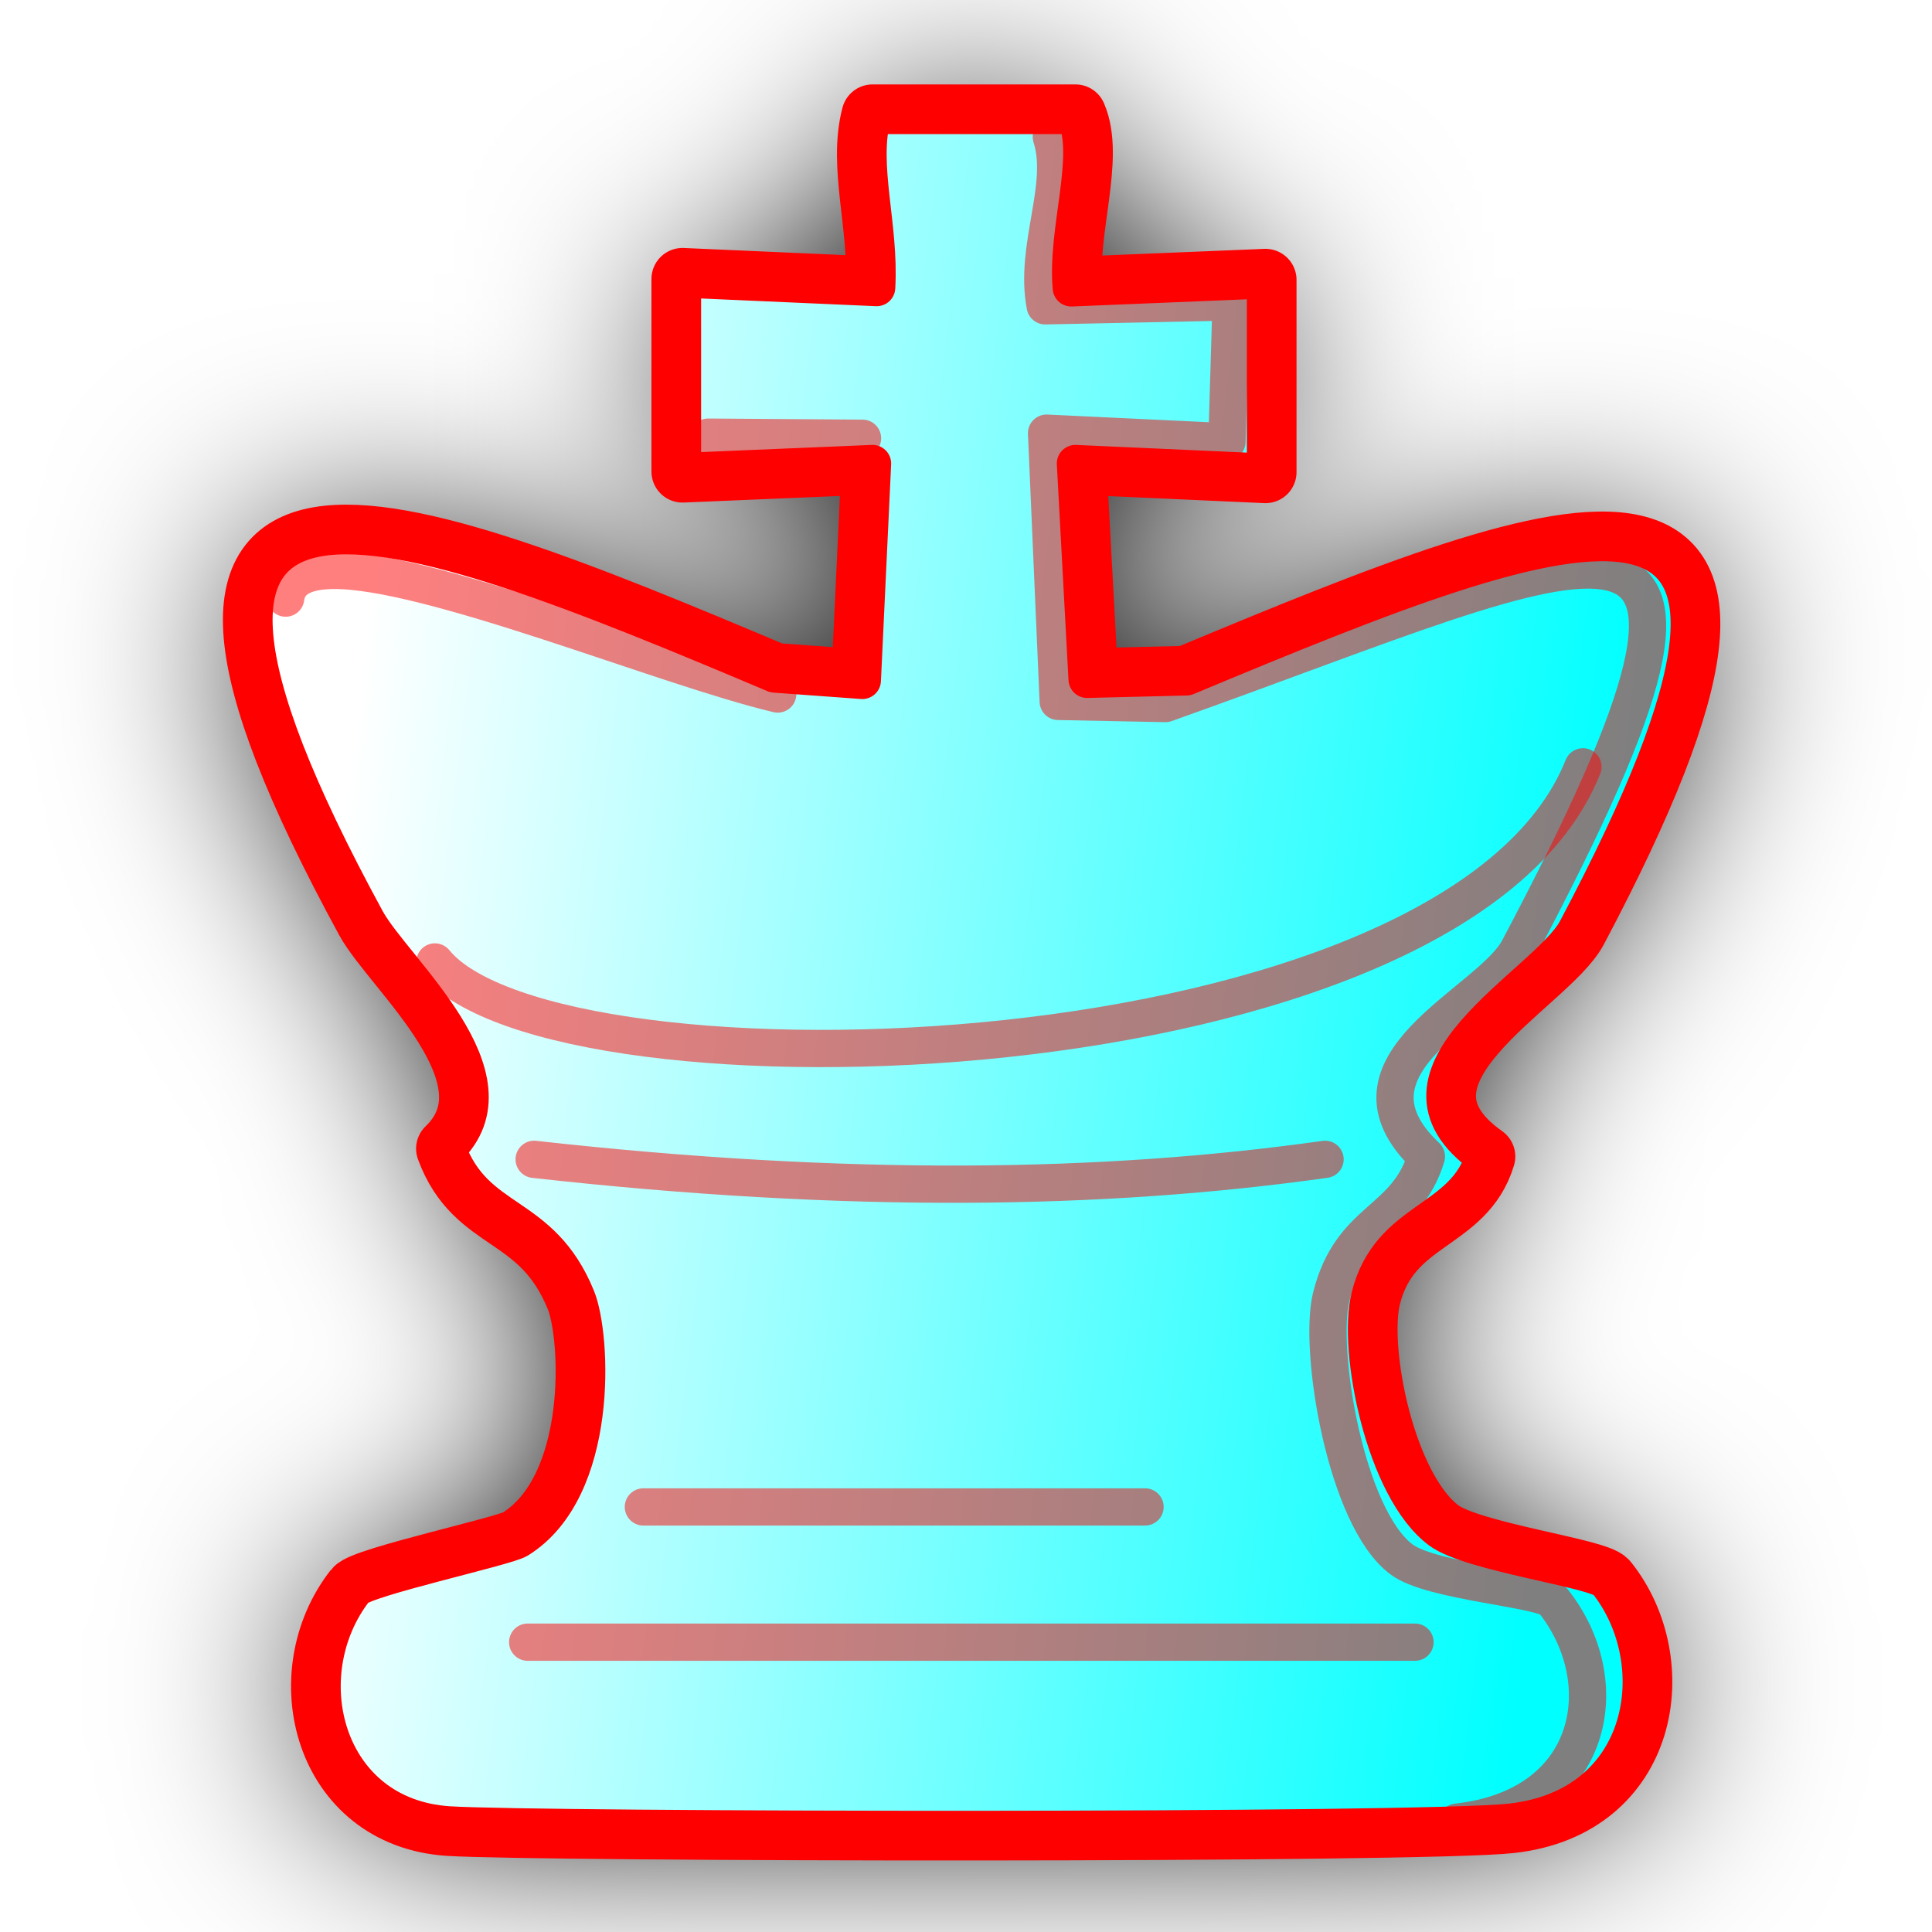
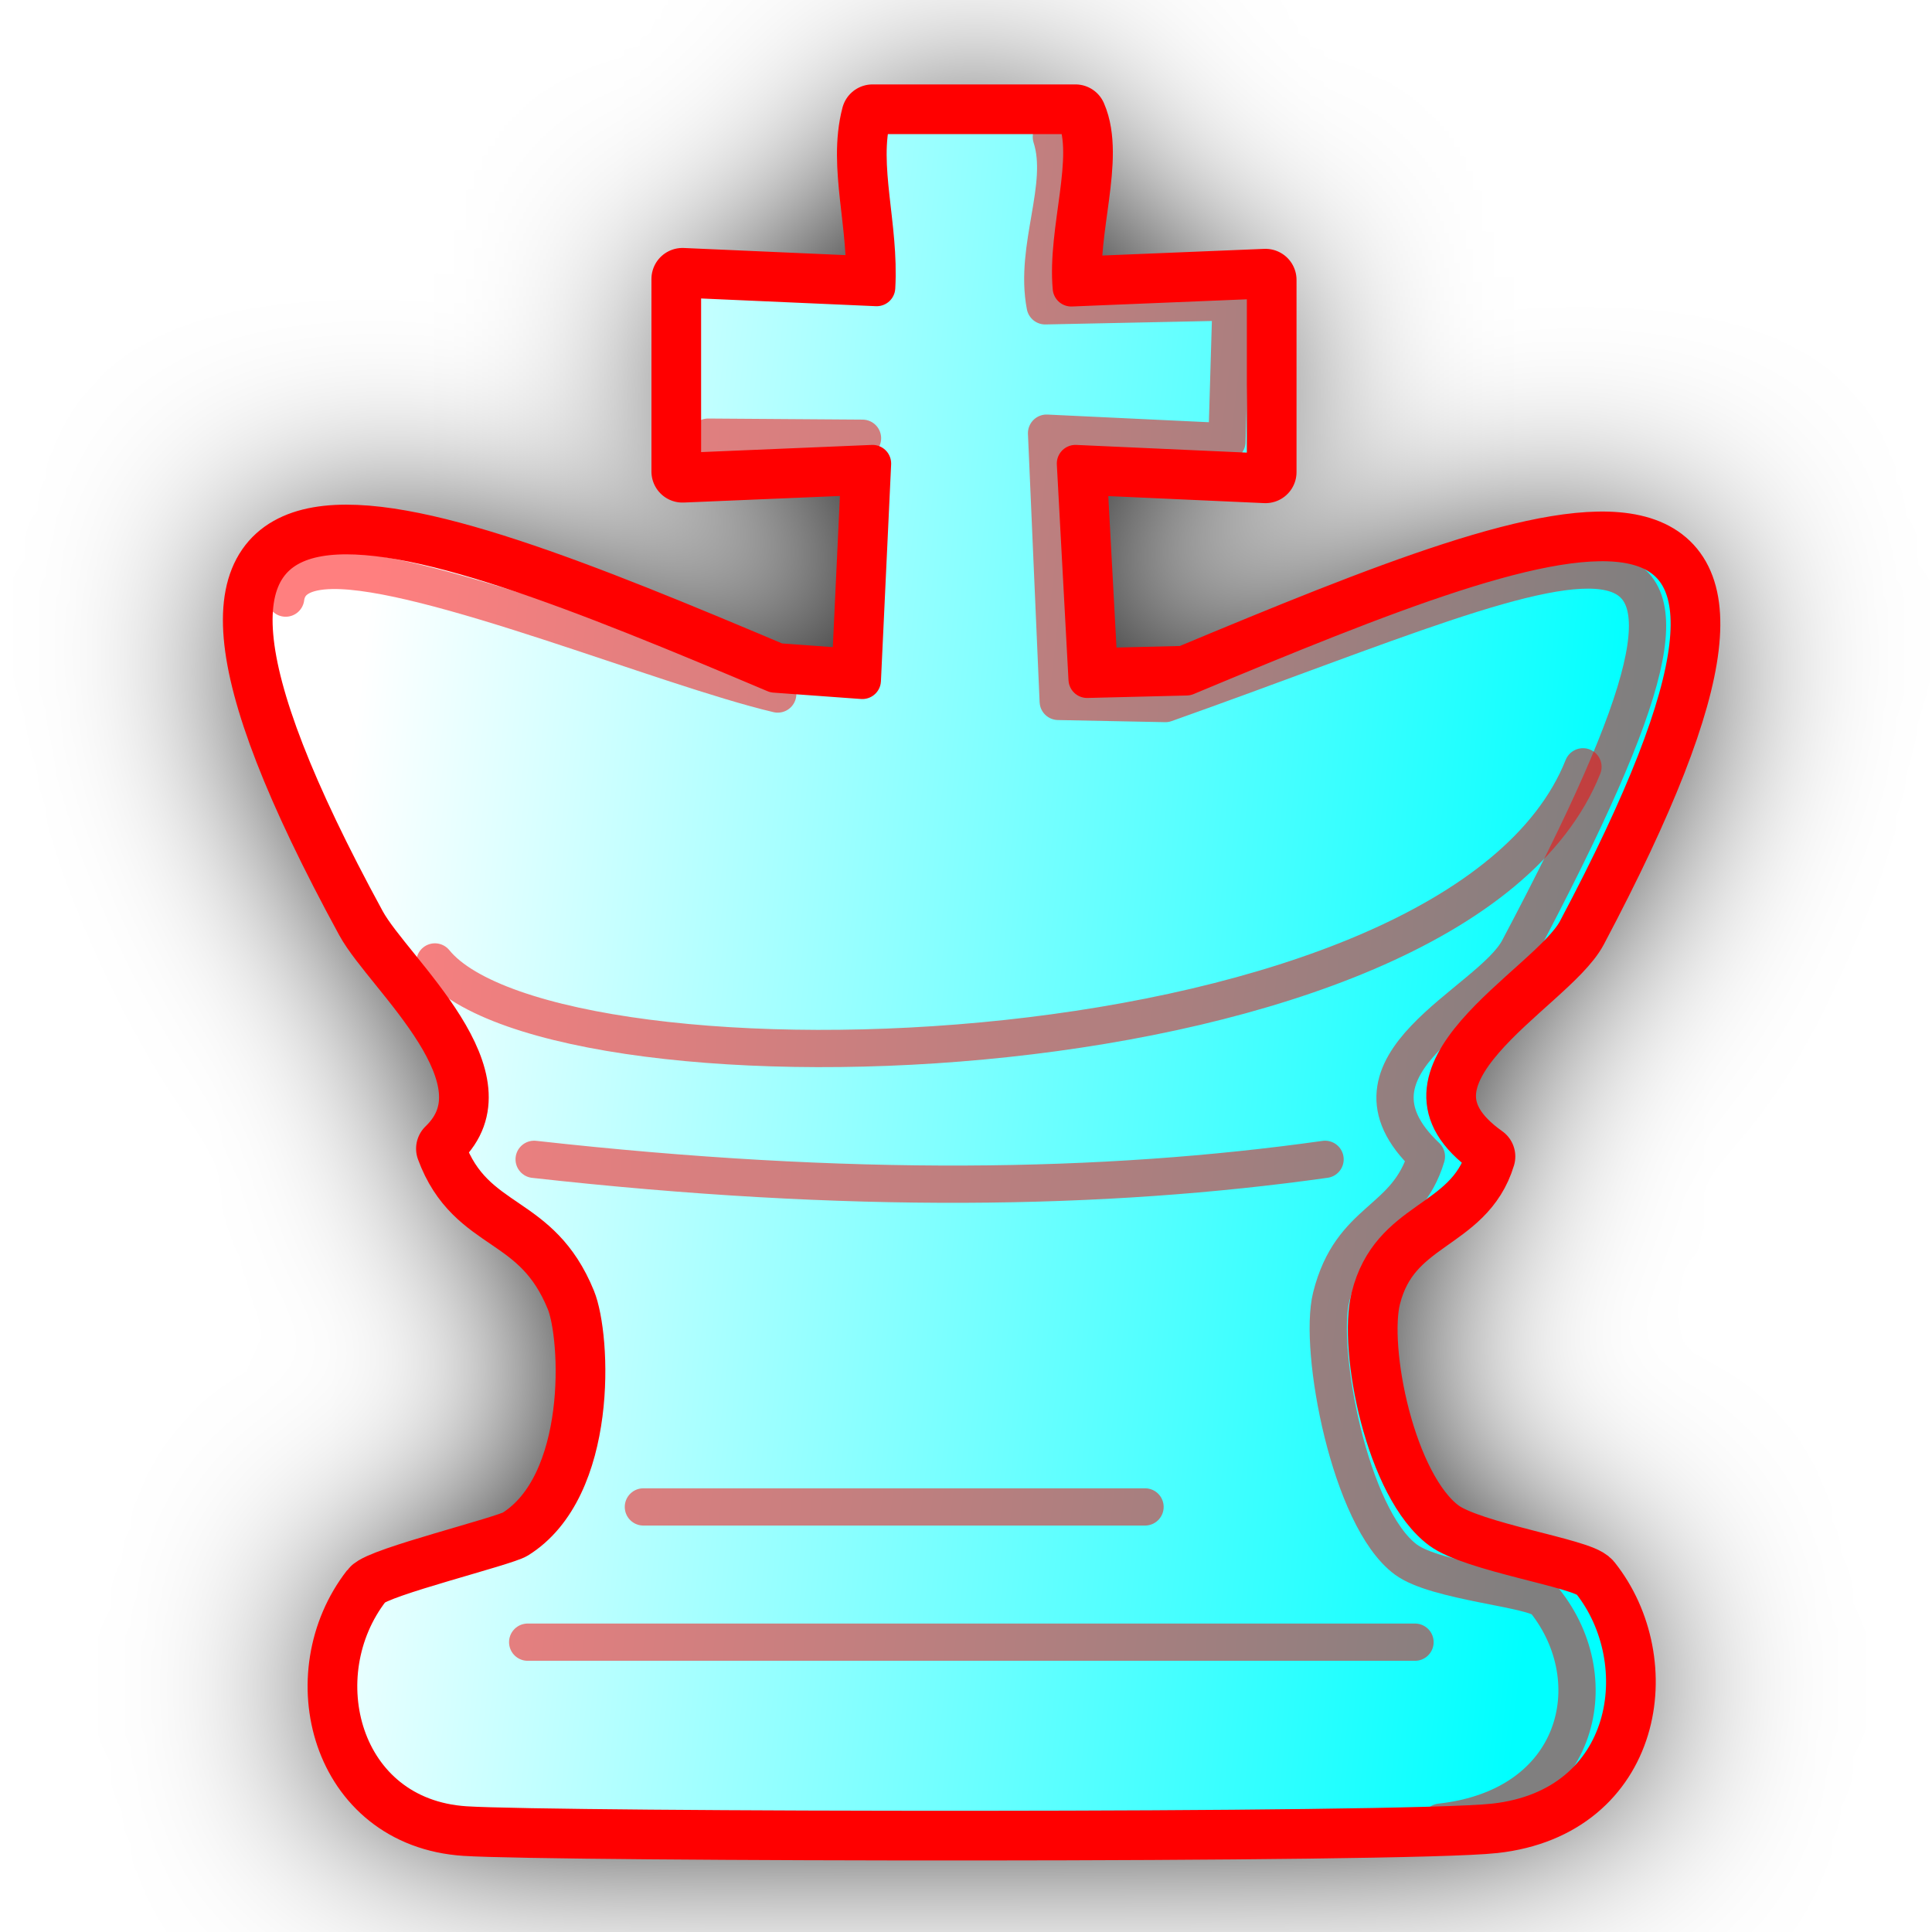
<svg xmlns="http://www.w3.org/2000/svg" xmlns:xlink="http://www.w3.org/1999/xlink" width="700pt" height="700pt" viewBox="0 0 933.333 933.333" version="1.1" id="king">
  <style id="style-base">
    .base { 
      fill-opacity:1;
      fill-rule:evenodd;
      stroke-miterlimit:4;
      stroke-dasharray:none;
      stroke-linecap:round;
      stroke-linejoin:round;
      stroke-opacity:1
    }
    .shadow {
      stroke:none;
      filter:url(#filterBlur);
    }
  </style>
  <style id="stroke-medium">
    .stroke-medium {
      stroke-width: 18;
    }
  </style>
  <style id="stroke-heavy">
    .stroke-heavy {
      stroke-width: 21;
    }
  </style>
  <style id="stroke-boundary">
    .stroke-boundary {
      stroke-width: 30;
    }
  </style>
  <style id="stroke-color">
    .stroke-color {
      stroke:#ff0000;
    }
  </style>
  <style id="fill-color">
    .fill-color {
      fill:#00ff00;
    }
  </style>
  <defs id="defs787">
    <linearGradient xlink:href="#fillGradient" id="main-gradient" gradientUnits="userSpaceOnUse" gradientTransform="matrix(6.248483,0,0,7.123966,-3962.83,-234.9645)" x1="660.518" y1="90.377" x2="757.722" y2="103.719" />
    <linearGradient id="fillGradient">
      <stop id="stop0" offset="0" style="stop-color:#ffffff;stop-opacity:1;" />
      <stop id="stop1" offset="1" style="stop-color:#00ffff;stop-opacity:1;" />
    </linearGradient>
    <filter style="color-interpolation-filters:sRGB;" id="filterBlur" x="-0.173" y="-0.145" width="1.346" height="1.29">
      <feGaussianBlur stdDeviation="50 50" result="blur" id="feGaussianBlur13" />
    </filter>
  </defs>
-   <path id="shadow" d="m 421.509,55.781 c -6.478,24.59 3.733,52.996 2,83.146 l -93.805,-4.141 v 93.001 l 91.805,-3.859 -4.928,104.776 -42.3,-3.08 C 188.631,247.156 37.885,189.106 176.999,444.513 c 13.052,23.962 75.004,75.815 39.01,110.397 13.766,37.346 45.209,29.362 62.591,72.042 7.583,18.618 11.242,92.303 -28.239,116.814 -5.982,3.714 -74.577,18.569 -78.862,24.063 -32.077,41.13 -14.915,109.805 45.269,113.751 42.274,2.772 469.371,3.516 513.038,-1.312 67.003,-7.408 77.352,-77.465 46.434,-116.23 C 771.505,758.1 710.619,750.371 695.777,739.391 668.671,719.338 655.363,651.912 661.716,626.515 c 9.649,-38.572 45.586,-35.57 55.313,-67.813 -56.812,-40.219 30.519,-83.06 44.542,-109.522 C 895.22,196.974 764.142,247.313 573.15,326.998 l -47.976,1.181 -5.639,-104.251 91.805,4.141 v -92.855 l -93.805,3.859 c -2.546,-28.043 10.876,-62.968 2,-83.292 z" class="base shadow" style="fill:#000000" />
-   <path id="boundary" d="m 421.509,55.781 c -6.478,24.59 3.733,52.996 2,83.146 l -93.805,-4.141 v 93.001 l 91.805,-3.859 -4.928,104.776 -42.3,-3.08 C 188.631,247.156 37.885,189.106 176.999,444.513 c 13.052,23.962 75.004,75.815 39.01,110.397 13.766,37.346 45.209,29.362 62.591,72.042 7.583,18.618 11.242,92.303 -28.239,116.814 -5.982,3.714 -74.577,18.569 -78.862,24.063 -32.077,41.13 -14.915,109.805 45.269,113.751 42.274,2.772 469.371,3.516 513.038,-1.312 67.003,-7.408 77.352,-77.465 46.434,-116.23 C 771.505,758.1 710.619,750.371 695.777,739.391 668.671,719.338 655.363,651.912 661.716,626.515 c 9.649,-38.572 45.586,-35.57 55.313,-67.813 -56.812,-40.219 30.519,-83.06 44.542,-109.522 C 895.22,196.974 764.142,247.313 573.15,326.998 l -47.976,1.181 -5.639,-104.251 91.805,4.141 v -92.855 l -93.805,3.859 c -2.546,-28.043 10.876,-62.968 2,-83.292 z" class="base stroke-color stroke-boundary" style="fill:none" />
-   <path id="main" d="m 421.509,55.781 c -6.478,24.59 3.733,52.996 2,83.146 l -93.805,-4.141 v 93.001 l 91.805,-3.859 -4.928,104.776 -42.3,-3.08 C 188.631,247.156 37.885,189.106 176.999,444.513 c 13.052,23.962 75.004,75.815 39.01,110.397 13.766,37.346 45.209,29.362 62.591,72.042 7.583,18.618 11.242,92.303 -28.239,116.814 -5.982,3.714 -74.577,18.569 -78.862,24.063 -32.077,41.13 -14.915,109.805 45.269,113.751 42.274,2.772 469.371,3.516 513.038,-1.312 67.003,-7.408 77.352,-77.465 46.434,-116.23 C 771.505,758.1 710.619,750.371 695.777,739.391 668.671,719.338 655.363,651.912 661.716,626.515 c 9.649,-38.572 45.586,-35.57 55.313,-67.813 -56.812,-40.219 30.519,-83.06 44.542,-109.522 C 895.22,196.974 764.142,247.313 573.15,326.998 l -47.976,1.181 -5.639,-104.251 91.805,4.141 v -92.855 l -93.805,3.859 c -2.546,-28.043 10.876,-62.968 2,-83.292 z" class="base stroke-color stroke-medium" style="fill:url(#main-gradient)" />
-   <path class="base stroke-color stroke-medium" style="opacity:0.5;fill:none" d="m 703.859,880.267 c 67.003,-7.408 77.353,-68.132 46.434,-106.897 -4.736,-5.937 -58.305,-9 -73.147,-19.979 -27.106,-20.052 -40.397,-101.479 -34.044,-126.876 9.649,-38.572 36.253,-35.57 45.98,-67.813 -47.496,-44.885 30.519,-73.727 44.542,-100.188 C 867.272,206.307 774.558,264.739 563.005,339.875 l -51.787,-1.03 -5.63,-129.585 87.139,4.141 2,-67.521 -89.805,1.859 c -5.462,-28.423 10.606,-57.858 2.978,-81.577 m -91.228,145.55 -74.54,-0.527" id="deco-side" />
+   <path id="shadow" d="m 421.509,55.781 c -6.478,24.59 3.733,52.996 2,83.146 l -93.805,-4.141 v 93.001 l 91.805,-3.859 -4.928,104.776 -42.3,-3.08 C 188.631,247.156 37.885,189.106 176.999,444.513 c 13.052,23.962 75.004,75.815 39.01,110.397 13.766,37.346 45.209,29.362 62.591,72.042 7.583,18.618 11.242,92.303 -28.239,116.814 -5.982,3.714 -66.577,18.569 -70.862,24.063 -32.077,41.13 -14.915,109.805 45.269,113.751 42.274,2.772 453.371,3.516 497.038,-1.312 67.003,-7.408 77.352,-77.465 46.434,-116.23 C 763.505,758.1 710.619,750.371 695.777,739.391 668.671,719.338 655.363,651.912 661.716,626.515 c 9.649,-38.572 45.586,-35.57 55.313,-67.813 -56.812,-40.219 30.519,-83.06 44.542,-109.522 C 895.22,196.974 764.142,247.313 573.15,326.998 l -47.976,1.181 -5.639,-104.251 91.805,4.141 v -92.855 l -93.805,3.859 c -2.546,-28.043 10.876,-62.968 2,-83.292 z" class="base shadow" style="fill:#000000" />
+   <path id="boundary" d="m 421.509,55.781 c -6.478,24.59 3.733,52.996 2,83.146 l -93.805,-4.141 v 93.001 l 91.805,-3.859 -4.928,104.776 -42.3,-3.08 C 188.631,247.156 37.885,189.106 176.999,444.513 c 13.052,23.962 75.004,75.815 39.01,110.397 13.766,37.346 45.209,29.362 62.591,72.042 7.583,18.618 11.242,92.303 -28.239,116.814 -5.982,3.714 -66.577,18.569 -70.862,24.063 -32.077,41.13 -14.915,109.805 45.269,113.751 42.274,2.772 453.371,3.516 497.038,-1.312 67.003,-7.408 77.352,-77.465 46.434,-116.23 C 763.505,758.1 710.619,750.371 695.777,739.391 668.671,719.338 655.363,651.912 661.716,626.515 c 9.649,-38.572 45.586,-35.57 55.313,-67.813 -56.812,-40.219 30.519,-83.06 44.542,-109.522 C 895.22,196.974 764.142,247.313 573.15,326.998 l -47.976,1.181 -5.639,-104.251 91.805,4.141 v -92.855 l -93.805,3.859 c -2.546,-28.043 10.876,-62.968 2,-83.292 z" class="base stroke-color stroke-boundary" style="fill:none" />
+   <path id="main" d="m 421.509,55.781 c -6.478,24.59 3.733,52.996 2,83.146 l -93.805,-4.141 v 93.001 l 91.805,-3.859 -4.928,104.776 -42.3,-3.08 C 188.631,247.156 37.885,189.106 176.999,444.513 c 13.052,23.962 75.004,75.815 39.01,110.397 13.766,37.346 45.209,29.362 62.591,72.042 7.583,18.618 11.242,92.303 -28.239,116.814 -5.982,3.714 -66.577,18.569 -70.862,24.063 -32.077,41.13 -14.915,109.805 45.269,113.751 42.274,2.772 453.371,3.516 497.038,-1.312 67.003,-7.408 77.352,-77.465 46.434,-116.23 C 763.505,758.1 710.619,750.371 695.777,739.391 668.671,719.338 655.363,651.912 661.716,626.515 c 9.649,-38.572 45.586,-35.57 55.313,-67.813 -56.812,-40.219 30.519,-83.06 44.542,-109.522 C 895.22,196.974 764.142,247.313 573.15,326.998 l -47.976,1.181 -5.639,-104.251 91.805,4.141 v -92.855 l -93.805,3.859 c -2.546,-28.043 10.876,-62.968 2,-83.292 z" class="base stroke-color stroke-medium" style="fill:url(#main-gradient)" />
+   <path class="base stroke-color stroke-medium" style="opacity:0.5;fill:none" d="m 695.859,880.267 c 67.003,-7.408 81.353,-68.132 50.434,-106.897 -4.736,-5.937 -52.305,-9 -67.147,-19.979 -27.106,-20.052 -42.397,-101.479 -36.044,-126.876 9.649,-38.572 36.253,-35.57 45.98,-67.813 -47.496,-44.885 30.519,-73.727 44.542,-100.188 C 867.272,206.307 774.558,264.739 563.005,339.875 l -51.787,-1.03 -5.63,-129.585 87.139,4.141 2,-67.521 -89.805,1.859 c -5.462,-28.423 10.606,-57.858 2.978,-81.577 m -91.228,145.55 -74.54,-0.527" id="deco-side" />
  <path id="deco-lines" class="base stroke-color stroke-medium" style="opacity:0.5;fill:none" d="m 258.043,560.065 c 151.84,16.956 275.362,15.036 382.084,0 M 310.816,727.984 h 242.339 z m -55.9,65.334 h 428.66 z" />
  <path id="deco-top" class="base stroke-color stroke-medium" style="opacity:0.5;fill:none" d="M 375.712,335.273 C 320.816,322.261 206.337,274.695 160.334,275.56 c -12.881,0.242 -21.123,4.124 -22.331,13.38 m 72.097,175.768 c 57.807,71.05 493.568,59.03 554.624,-94.263" />
</svg>
